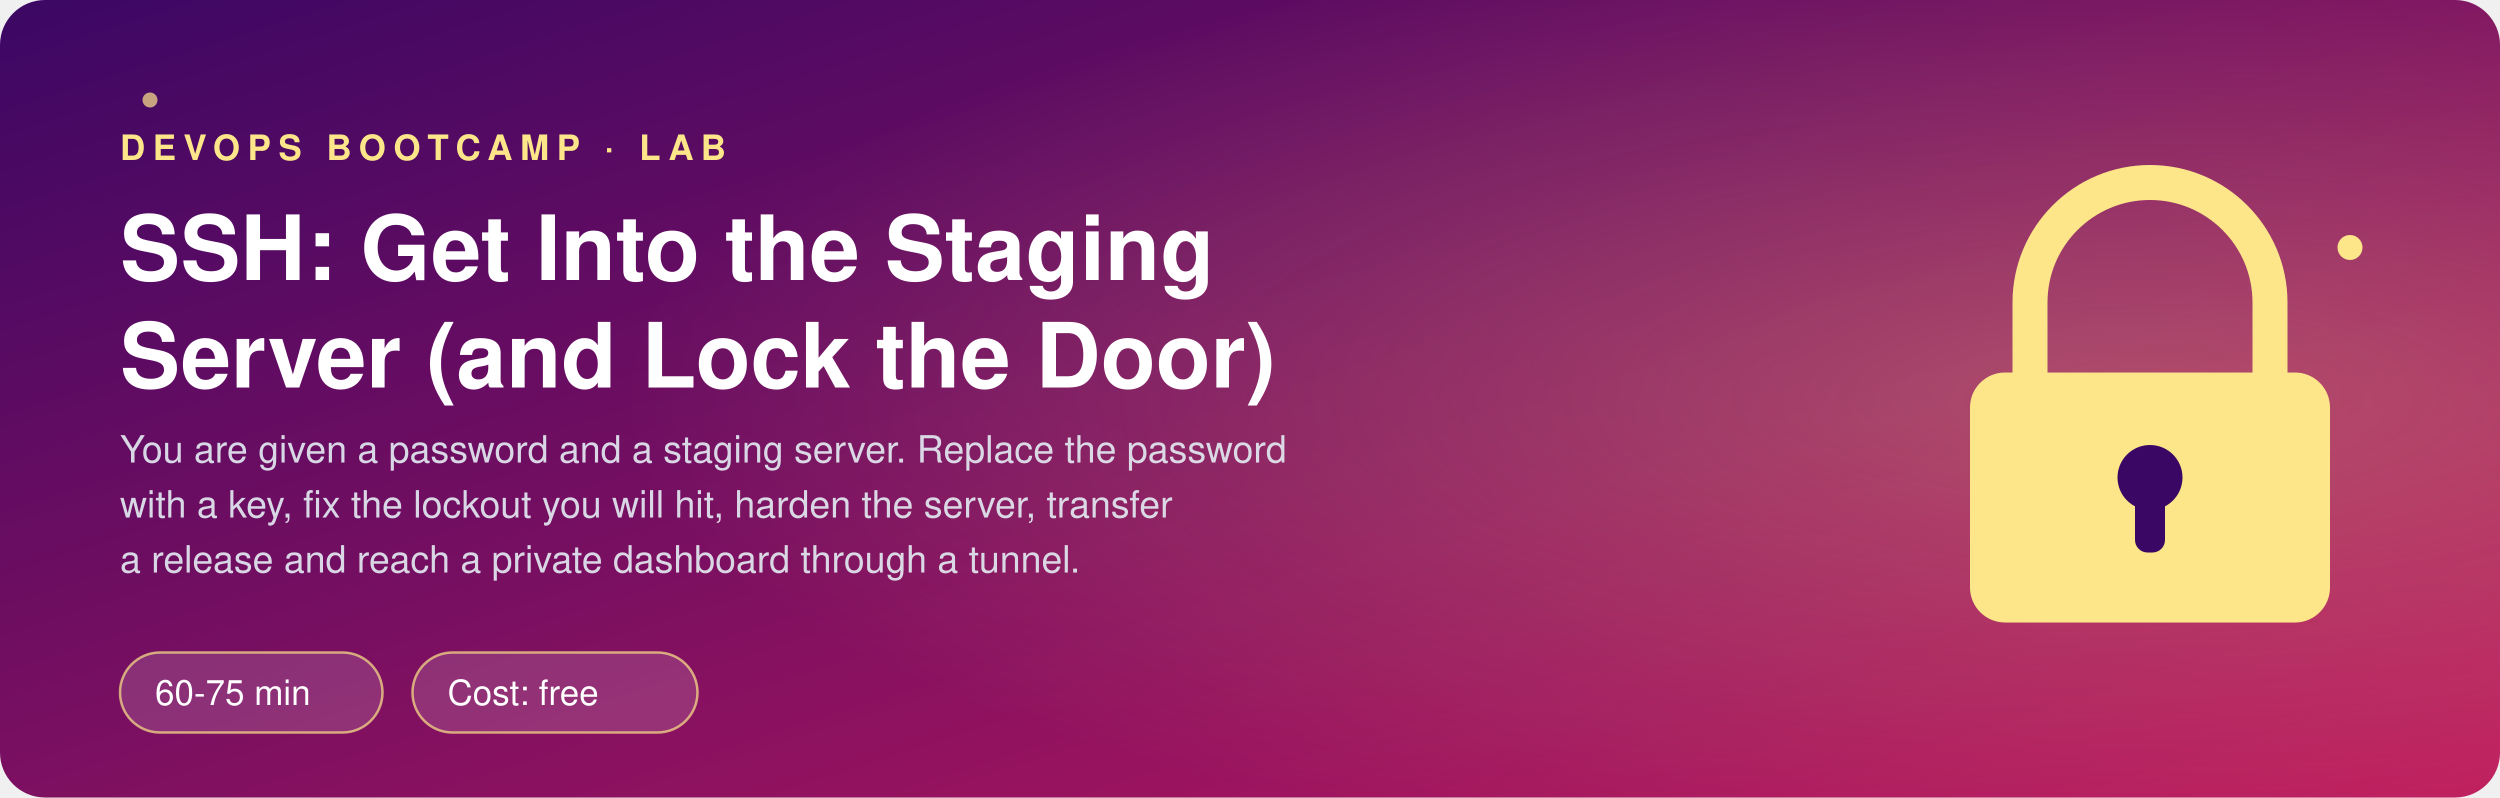
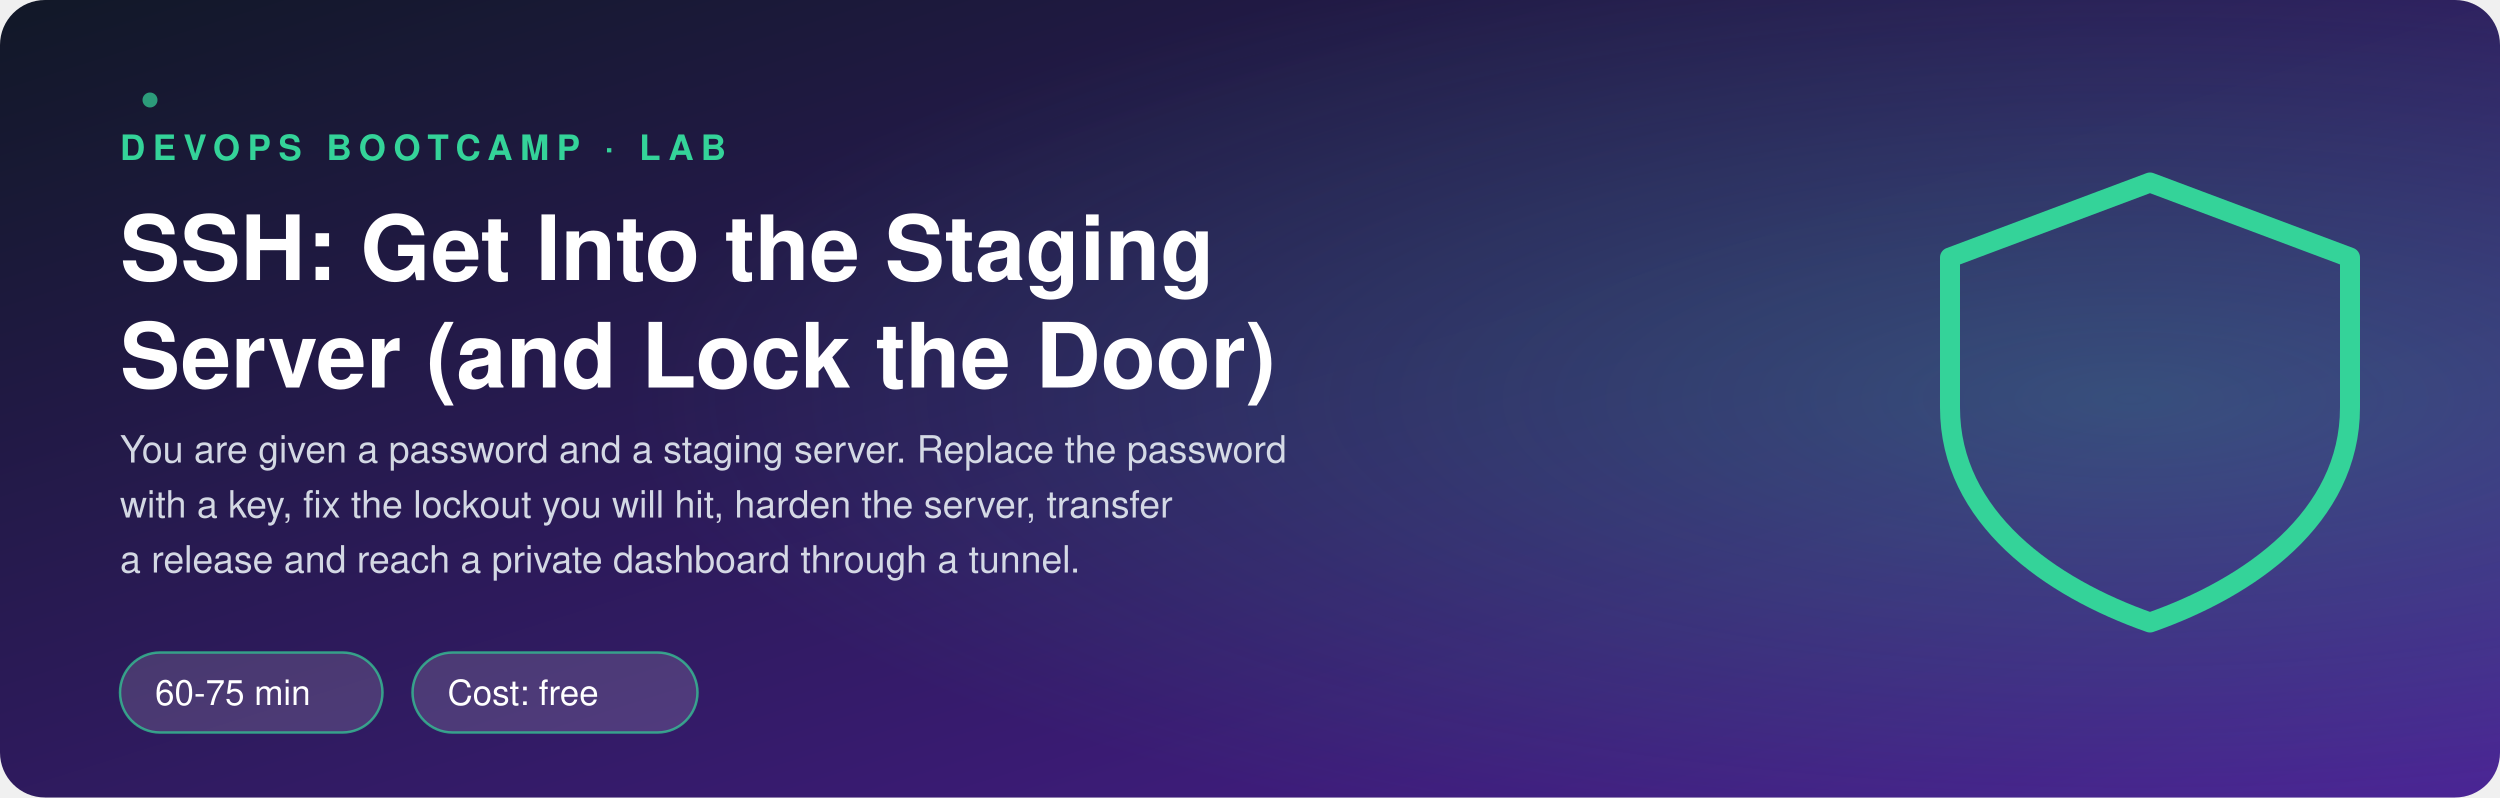
<svg xmlns="http://www.w3.org/2000/svg" width="1000" height="319" viewBox="0 0 1000 319" role="img" aria-label="SSH: Get Into the Staging Server (and Lock the Door)">
  <defs>
    <linearGradient id="bg" x1="0" y1="0" x2="1" y2="1">
-       <stop offset="0" stop-color="#3b0764" />
-       <stop offset="1" stop-color="#be185d" />
+       <stop offset="0" stop-color="#111827" />
+       <stop offset="1" stop-color="#4c1d95" />
    </linearGradient>
    <radialGradient id="glow" cx=".85" cy=".5" r=".6">
-       <stop offset="0" stop-color="#fde68a" stop-opacity=".28" />
-       <stop offset="1" stop-color="#fde68a" stop-opacity="0" />
+       <stop offset="0" stop-color="#34d399" stop-opacity=".28" />
+       <stop offset="1" stop-color="#34d399" stop-opacity="0" />
    </radialGradient>
  </defs>
  <rect width="1000" height="319" rx="18" fill="url(#bg)" />
  <rect width="1000" height="319" rx="18" fill="url(#glow)" />
-   <circle cx="60" cy="40" r="3" fill="#fde68a" opacity=".7">
+   <circle cx="60" cy="40" r="3" fill="#34d399" opacity=".7">
    <animate attributeName="opacity" values=".2;.9;.2" dur="3s" repeatCount="indefinite" />
  </circle>
-   <text x="48" y="64" font-size="14" letter-spacing="3" fill="#fde68a" font-family="Segoe UI,Helvetica,Arial,sans-serif" font-weight="700">DEVOPS BOOTCAMP · LAB</text>
+   <text x="48" y="64" font-size="14" letter-spacing="3" fill="#34d399" font-family="Segoe UI,Helvetica,Arial,sans-serif" font-weight="700">DEVOPS BOOTCAMP · LAB</text>
  <text x="48" y="112" font-size="36" font-weight="800" fill="#ffffff" font-family="Segoe UI,Helvetica,Arial,sans-serif">SSH: Get Into the Staging</text>
  <text x="48" y="155" font-size="36" font-weight="800" fill="#ffffff" font-family="Segoe UI,Helvetica,Arial,sans-serif">Server (and Lock the Door)</text>
  <text x="48" y="185" font-size="15" fill="#e2e8f0" opacity=".92" font-family="Segoe UI,Helvetica,Arial,sans-serif">You are given a password and a staging server. Replace the password</text>
  <text x="48" y="207" font-size="15" fill="#e2e8f0" opacity=".92" font-family="Segoe UI,Helvetica,Arial,sans-serif">with a key, fix the lockout you will hit, harden the server, transfer</text>
  <text x="48" y="229" font-size="15" fill="#e2e8f0" opacity=".92" font-family="Segoe UI,Helvetica,Arial,sans-serif">a release and reach a private dashboard through a tunnel.</text>
-   <rect x="48" y="261" width="105" height="32" rx="16" fill="#ffffff" fill-opacity=".14" stroke="#fde68a" stroke-opacity=".7" />
+   <rect x="48" y="261" width="105" height="32" rx="16" fill="#ffffff" fill-opacity=".14" stroke="#34d399" stroke-opacity=".7" />
  <text x="62" y="282" font-size="14" fill="#ffffff" font-family="Segoe UI,Helvetica,Arial,sans-serif">60-75 min</text>
-   <rect x="165" y="261" width="114" height="32" rx="16" fill="#ffffff" fill-opacity=".14" stroke="#fde68a" stroke-opacity=".7" />
+   <rect x="165" y="261" width="114" height="32" rx="16" fill="#ffffff" fill-opacity=".14" stroke="#34d399" stroke-opacity=".7" />
  <text x="179" y="282" font-size="14" fill="#ffffff" font-family="Segoe UI,Helvetica,Arial,sans-serif">Cost: free</text>
  <g transform="translate(750,59)">
-     <path d="M62 90 V62 a48 48 0 0 1 96 0 V90" fill="none" stroke="#fde68a" stroke-width="14" stroke-linecap="round">
-       <animateTransform attributeName="transform" type="translate" values="0,0;0,0;0,-26;0,-26;0,0" keyTimes="0;.3;.45;.75;.9" dur="4s" repeatCount="indefinite" />
+     <path d="M110 14 L190 44 V104 C190 148 150 176 110 190 C70 176 30 148 30 104 V44 Z" fill="none" stroke="#34d399" stroke-width="8" stroke-linejoin="round" />
+     <path d="M72 104 L100 132 L150 76" fill="none" stroke="#34d399" stroke-width="12" stroke-linecap="round" stroke-linejoin="round" stroke-dasharray="140" stroke-dashoffset="140">
+       <animate attributeName="stroke-dashoffset" values="140;0;0;140" keyTimes="0;.35;.85;1" dur="4s" repeatCount="indefinite" />
    </path>
-     <rect x="38" y="90" width="144" height="100" rx="14" fill="#fde68a" />
-     <circle cx="110" cy="132" r="13" fill="#3b0764" />
-     <rect x="104" y="136" width="12" height="26" rx="5" fill="#3b0764" />
-     <circle cx="190" cy="40" r="5" fill="#fde68a">
-       <animate attributeName="r" values="3;9;3" dur="2s" repeatCount="indefinite" />
-       <animate attributeName="opacity" values="1;0;1" dur="2s" repeatCount="indefinite" />
-     </circle>
+     <path d="M110 14 L190 44 V104 C190 148 150 176 110 190 C70 176 30 148 30 104 V44 Z" fill="#34d399" opacity="0">
+       <animate attributeName="opacity" values="0;.18;0" dur="4s" repeatCount="indefinite" />
+     </path>
  </g>
</svg>
